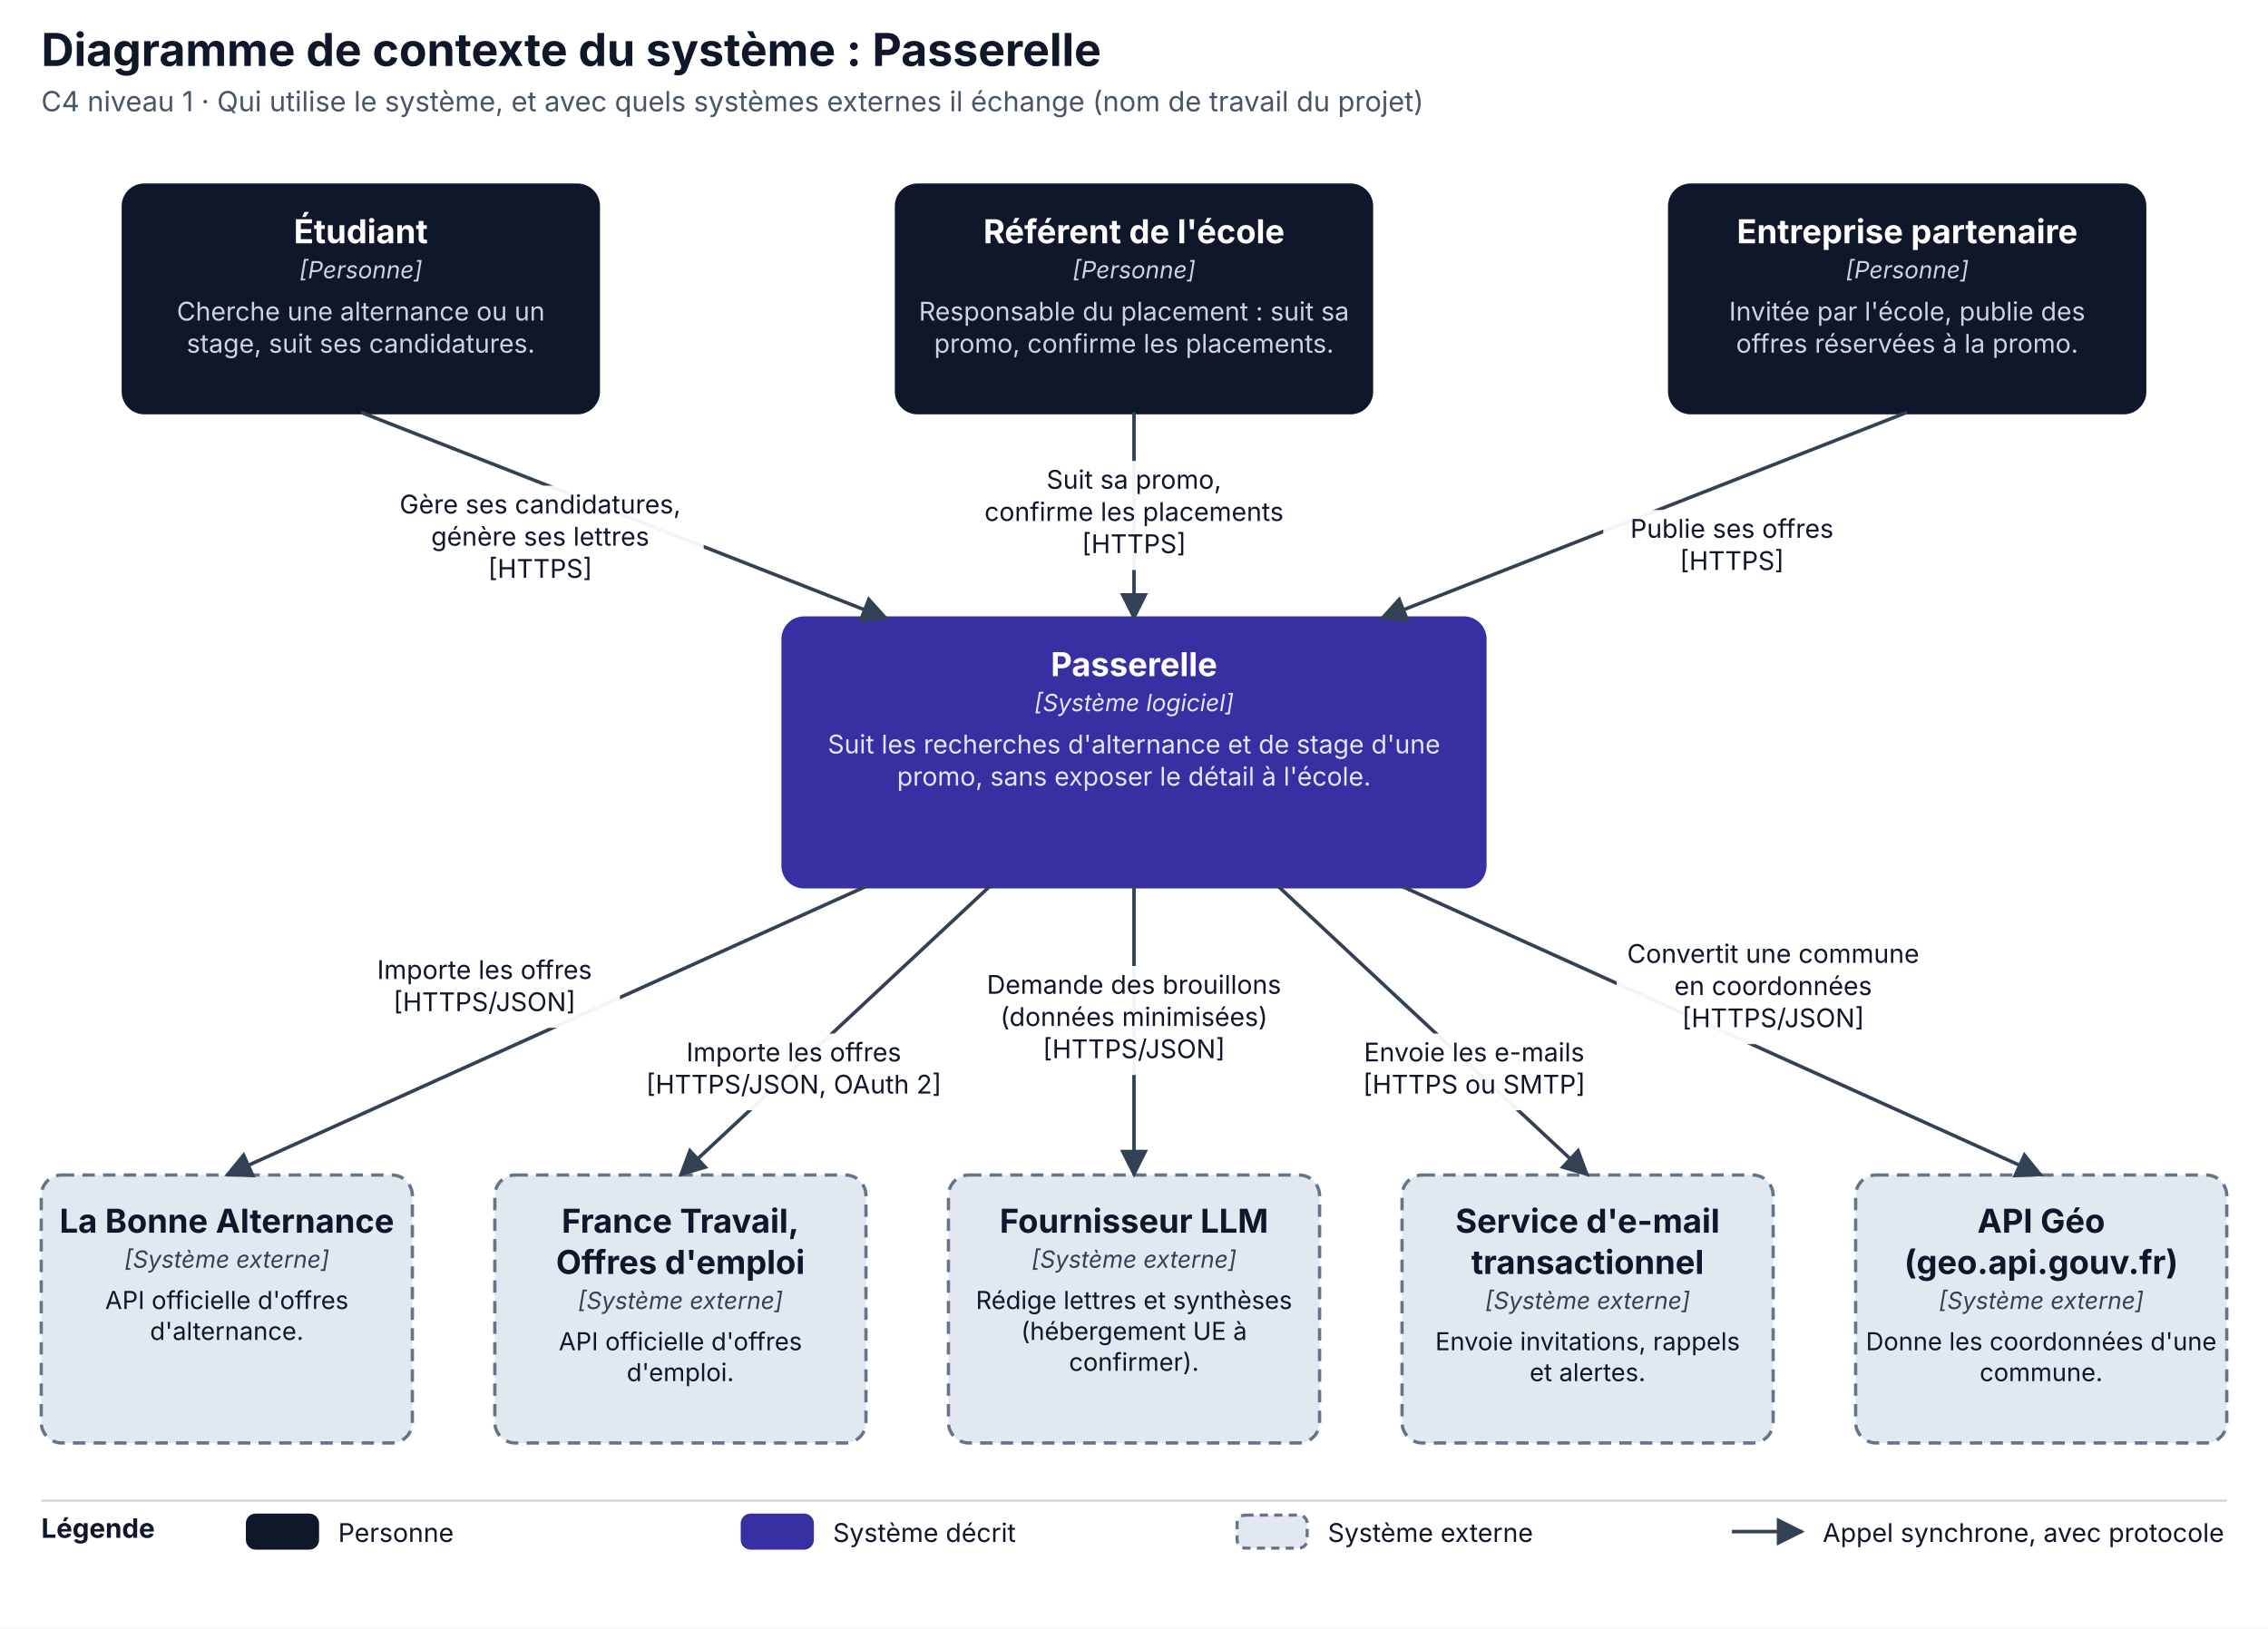
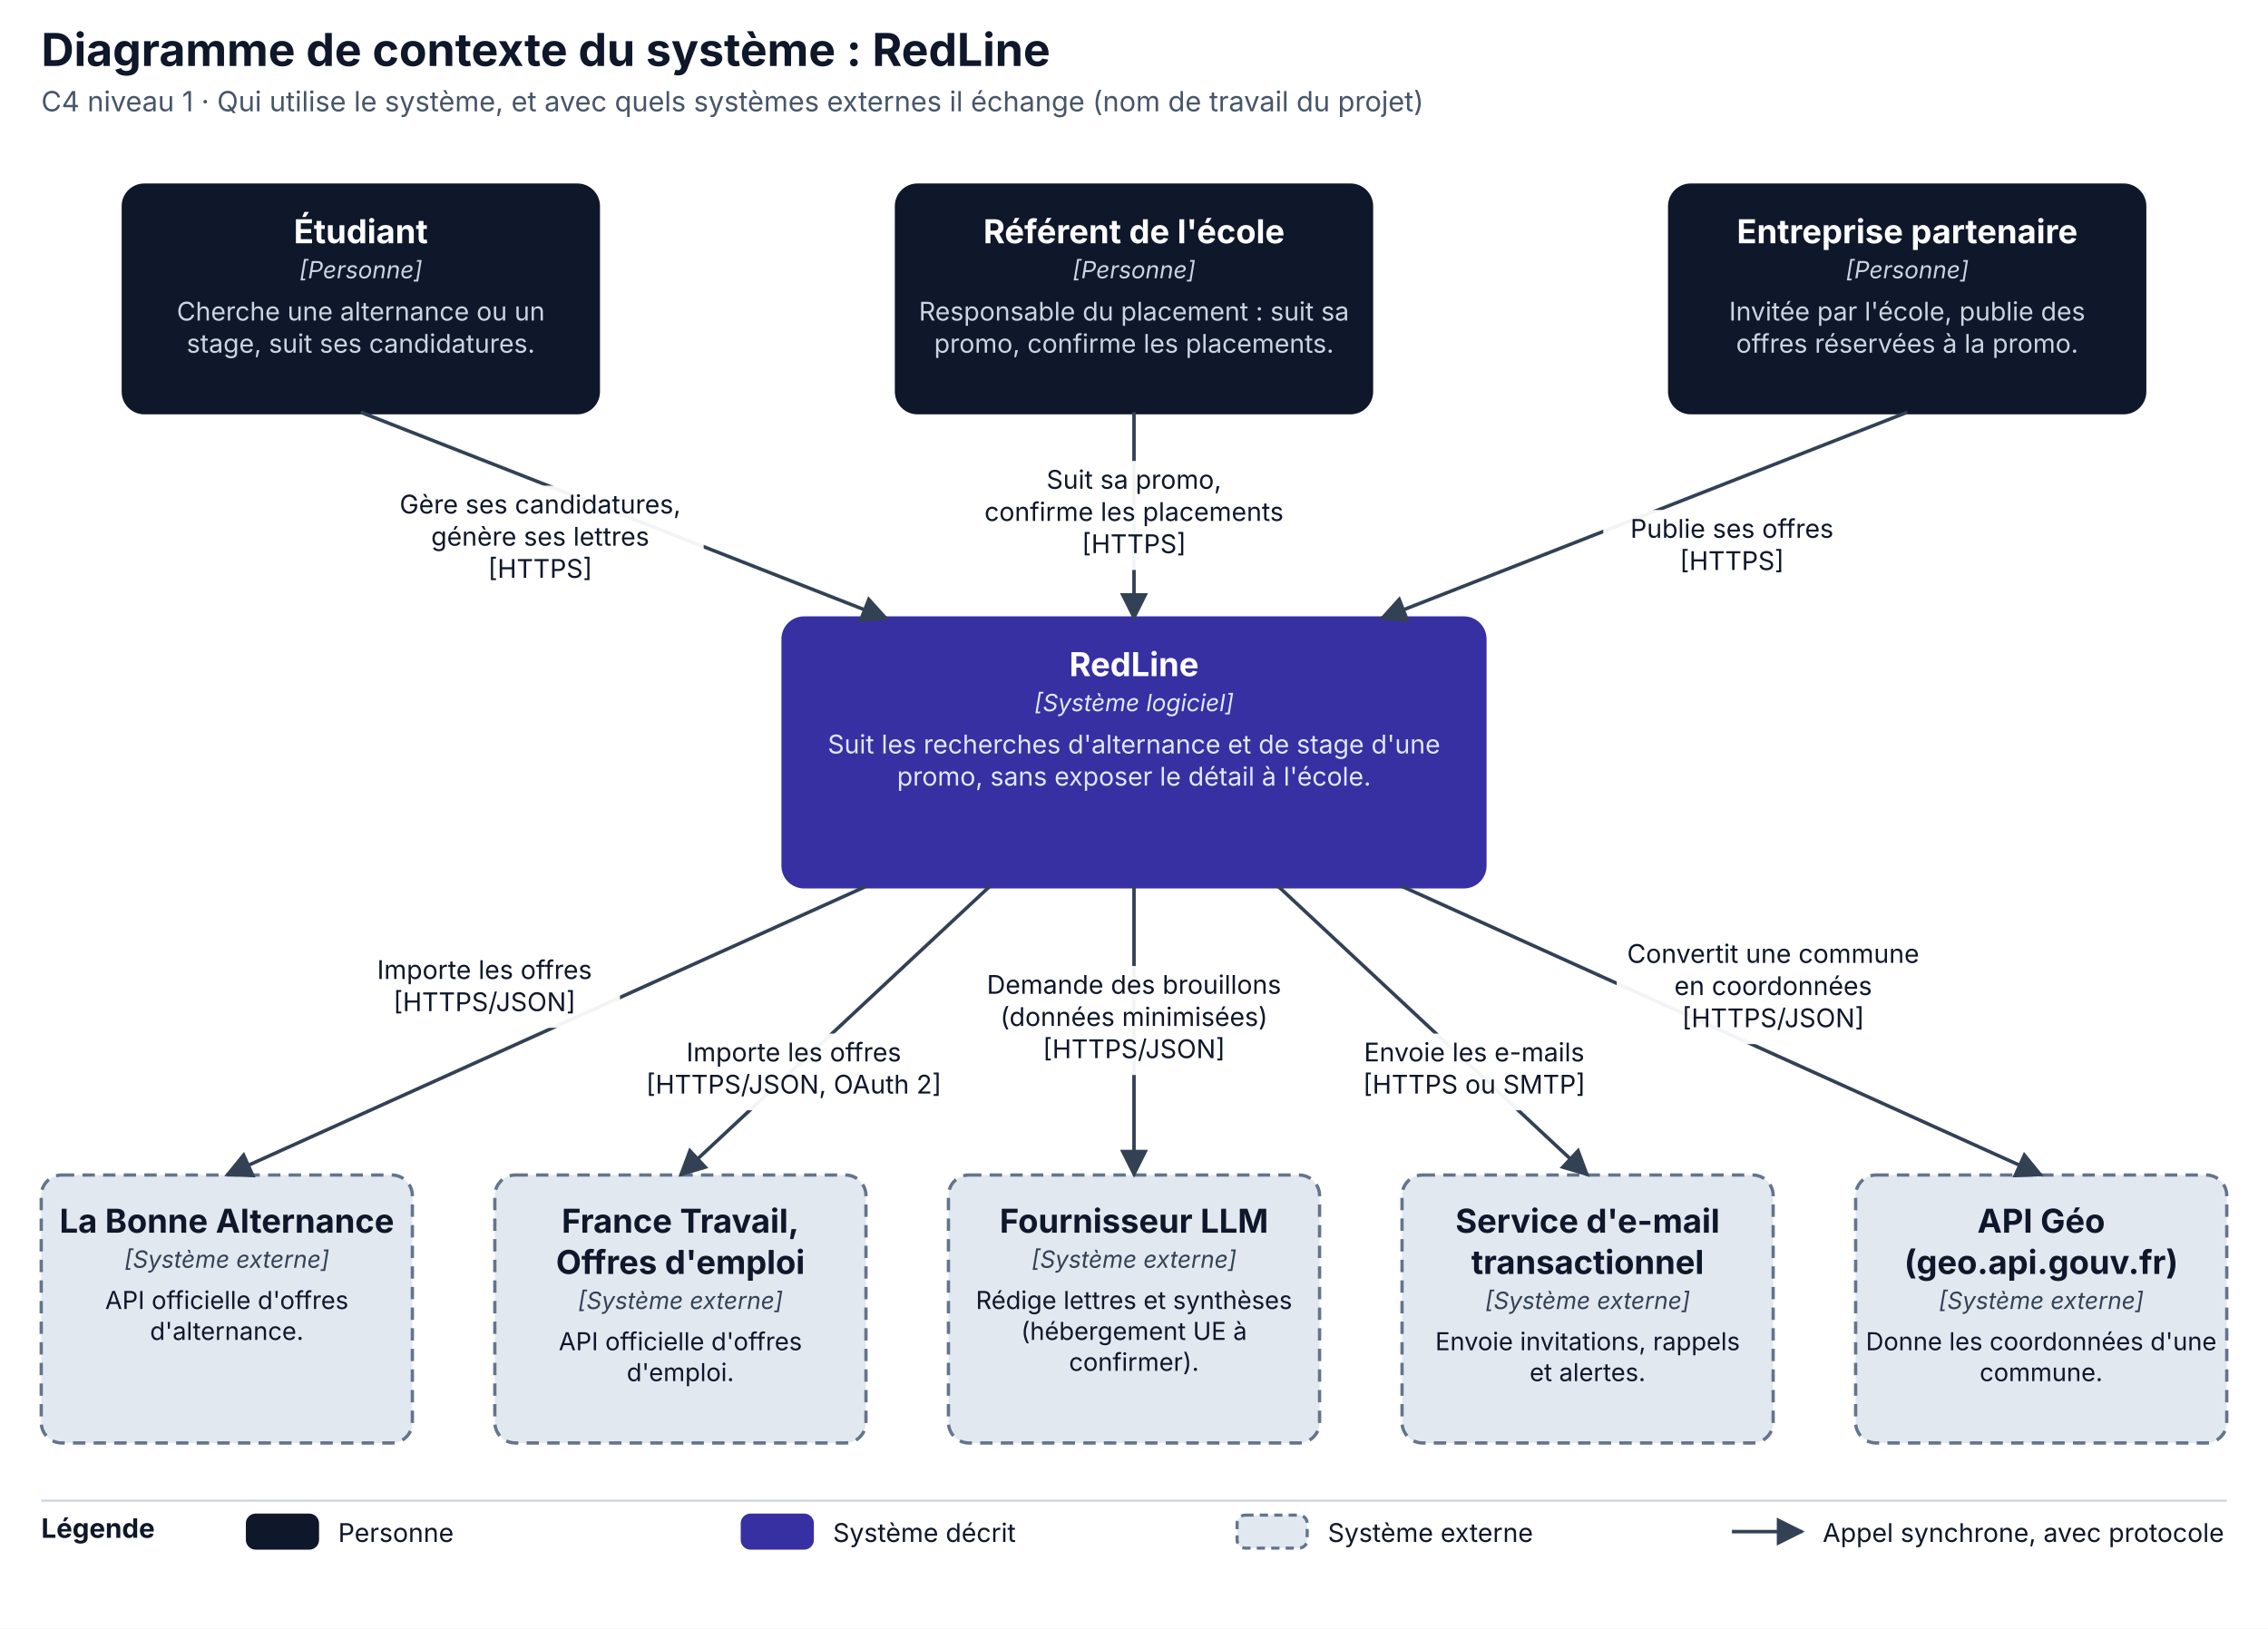
- <svg xmlns="http://www.w3.org/2000/svg" viewBox="0 0 1100 790" font-family="Inter, DejaVu Sans, Arial, sans-serif" role="img" aria-label="Diagramme de contexte du système : Passerelle">
+ <svg xmlns="http://www.w3.org/2000/svg" viewBox="0 0 1100 790" font-family="Inter, DejaVu Sans, Arial, sans-serif" role="img" aria-label="Diagramme de contexte du système : RedLine">
  <defs>
    <marker id="c1-arr" viewBox="0 0 10 10" refX="9" refY="5" markerWidth="8" markerHeight="8" orient="auto-start-reverse">
      <path d="M0,0 L10,5 L0,10 z" fill="#334155" />
    </marker>
  </defs>
  <rect width="1100" height="790" fill="#FFFFFF" />
-   <text x="20" y="32.0" font-size="22" font-weight="700" fill="#0F172A" text-anchor="start" font-family="Space Grotesk, Inter, sans-serif">Diagramme de contexte du système : Passerelle</text>
+   <text x="20" y="32.0" font-size="22" font-weight="700" fill="#0F172A" text-anchor="start" font-family="Space Grotesk, Inter, sans-serif">Diagramme de contexte du système : RedLine</text>
  <text x="20" y="54.0" font-size="13.5" font-weight="400" fill="#475569" text-anchor="start">C4 niveau 1 · Qui utilise le système, et avec quels systèmes externes il échange (nom de travail du projet)</text>
  <rect x="60" y="90" width="230" height="110" rx="10" fill="#0F172A" stroke="#0F172A" stroke-width="2" opacity="1" />
  <text x="175.0" y="118.0" font-size="16" font-weight="700" fill="#FFFFFF" text-anchor="middle">Étudiant</text>
  <text x="175.0" y="135.0" font-size="11.5" font-weight="400" fill="#CBD5E1" text-anchor="middle" font-style="italic">[Personne]</text>
  <text x="175.0" y="155.5" font-size="12.5" font-weight="400" fill="#CBD5E1" text-anchor="middle">Cherche une alternance ou un</text>
  <text x="175.0" y="171.1" font-size="12.5" font-weight="400" fill="#CBD5E1" text-anchor="middle">stage, suit ses candidatures.</text>
  <rect x="435" y="90" width="230" height="110" rx="10" fill="#0F172A" stroke="#0F172A" stroke-width="2" opacity="1" />
  <text x="550.0" y="118.0" font-size="16" font-weight="700" fill="#FFFFFF" text-anchor="middle">Référent de l'école</text>
  <text x="550.0" y="135.0" font-size="11.5" font-weight="400" fill="#CBD5E1" text-anchor="middle" font-style="italic">[Personne]</text>
  <text x="550.0" y="155.5" font-size="12.5" font-weight="400" fill="#CBD5E1" text-anchor="middle">Responsable du placement : suit sa</text>
  <text x="550.0" y="171.1" font-size="12.5" font-weight="400" fill="#CBD5E1" text-anchor="middle">promo, confirme les placements.</text>
  <rect x="810" y="90" width="230" height="110" rx="10" fill="#0F172A" stroke="#0F172A" stroke-width="2" opacity="1" />
  <text x="925.0" y="118.0" font-size="16" font-weight="700" fill="#FFFFFF" text-anchor="middle">Entreprise partenaire</text>
  <text x="925.0" y="135.0" font-size="11.5" font-weight="400" fill="#CBD5E1" text-anchor="middle" font-style="italic">[Personne]</text>
  <text x="925.0" y="155.5" font-size="12.5" font-weight="400" fill="#CBD5E1" text-anchor="middle">Invitée par l'école, publie des</text>
  <text x="925.0" y="171.1" font-size="12.5" font-weight="400" fill="#CBD5E1" text-anchor="middle">offres réservées à la promo.</text>
  <rect x="380" y="300" width="340" height="130" rx="10" fill="#3730A3" stroke="#3730A3" stroke-width="2" opacity="1" />
-   <text x="550.0" y="328.0" font-size="16" font-weight="700" fill="#FFFFFF" text-anchor="middle">Passerelle</text>
+   <text x="550.0" y="328.0" font-size="16" font-weight="700" fill="#FFFFFF" text-anchor="middle">RedLine</text>
  <text x="550.0" y="345.0" font-size="11.5" font-weight="400" fill="#E0E7FF" text-anchor="middle" font-style="italic">[Système logiciel]</text>
  <text x="550.0" y="365.5" font-size="12.5" font-weight="400" fill="#E0E7FF" text-anchor="middle">Suit les recherches d'alternance et de stage d'une</text>
  <text x="550.0" y="381.1" font-size="12.5" font-weight="400" fill="#E0E7FF" text-anchor="middle">promo, sans exposer le détail à l'école.</text>
  <rect x="20" y="570" width="180" height="130" rx="10" fill="#E2E8F0" stroke="#64748B" stroke-width="1.6" stroke-dasharray="6 4" opacity="1" />
  <text x="110.0" y="598.0" font-size="16" font-weight="700" fill="#0F172A" text-anchor="middle">La Bonne Alternance</text>
  <text x="110.0" y="615.0" font-size="11.5" font-weight="400" fill="#334155" text-anchor="middle" font-style="italic">[Système externe]</text>
  <text x="110.0" y="635.0" font-size="12" font-weight="400" fill="#0F172A" text-anchor="middle">API officielle d'offres</text>
  <text x="110.0" y="650.0" font-size="12" font-weight="400" fill="#0F172A" text-anchor="middle">d'alternance.</text>
  <rect x="240" y="570" width="180" height="130" rx="10" fill="#E2E8F0" stroke="#64748B" stroke-width="1.6" stroke-dasharray="6 4" opacity="1" />
  <text x="330.0" y="598.0" font-size="16" font-weight="700" fill="#0F172A" text-anchor="middle">France Travail,</text>
  <text x="330.0" y="618.0" font-size="16" font-weight="700" fill="#0F172A" text-anchor="middle">Offres d'emploi</text>
  <text x="330.0" y="635.0" font-size="11.5" font-weight="400" fill="#334155" text-anchor="middle" font-style="italic">[Système externe]</text>
  <text x="330.0" y="655.0" font-size="12" font-weight="400" fill="#0F172A" text-anchor="middle">API officielle d'offres</text>
  <text x="330.0" y="670.0" font-size="12" font-weight="400" fill="#0F172A" text-anchor="middle">d'emploi.</text>
  <rect x="460" y="570" width="180" height="130" rx="10" fill="#E2E8F0" stroke="#64748B" stroke-width="1.6" stroke-dasharray="6 4" opacity="1" />
  <text x="550.0" y="598.0" font-size="16" font-weight="700" fill="#0F172A" text-anchor="middle">Fournisseur LLM</text>
  <text x="550.0" y="615.0" font-size="11.5" font-weight="400" fill="#334155" text-anchor="middle" font-style="italic">[Système externe]</text>
  <text x="550.0" y="635.0" font-size="12" font-weight="400" fill="#0F172A" text-anchor="middle">Rédige lettres et synthèses</text>
  <text x="550.0" y="650.0" font-size="12" font-weight="400" fill="#0F172A" text-anchor="middle">(hébergement UE à</text>
  <text x="550.0" y="665.0" font-size="12" font-weight="400" fill="#0F172A" text-anchor="middle">confirmer).</text>
  <rect x="680" y="570" width="180" height="130" rx="10" fill="#E2E8F0" stroke="#64748B" stroke-width="1.6" stroke-dasharray="6 4" opacity="1" />
  <text x="770.0" y="598.0" font-size="16" font-weight="700" fill="#0F172A" text-anchor="middle">Service d'e-mail</text>
  <text x="770.0" y="618.0" font-size="16" font-weight="700" fill="#0F172A" text-anchor="middle">transactionnel</text>
  <text x="770.0" y="635.0" font-size="11.5" font-weight="400" fill="#334155" text-anchor="middle" font-style="italic">[Système externe]</text>
  <text x="770.0" y="655.0" font-size="12" font-weight="400" fill="#0F172A" text-anchor="middle">Envoie invitations, rappels</text>
  <text x="770.0" y="670.0" font-size="12" font-weight="400" fill="#0F172A" text-anchor="middle">et alertes.</text>
  <rect x="900" y="570" width="180" height="130" rx="10" fill="#E2E8F0" stroke="#64748B" stroke-width="1.6" stroke-dasharray="6 4" opacity="1" />
  <text x="990.0" y="598.0" font-size="16" font-weight="700" fill="#0F172A" text-anchor="middle">API Géo</text>
  <text x="990.0" y="618.0" font-size="16" font-weight="700" fill="#0F172A" text-anchor="middle">(geo.api.gouv.fr)</text>
  <text x="990.0" y="635.0" font-size="11.5" font-weight="400" fill="#334155" text-anchor="middle" font-style="italic">[Système externe]</text>
  <text x="990.0" y="655.0" font-size="12" font-weight="400" fill="#0F172A" text-anchor="middle">Donne les coordonnées d'une</text>
  <text x="990.0" y="670.0" font-size="12" font-weight="400" fill="#0F172A" text-anchor="middle">commune.</text>
  <path d="M175,200 L430,300" fill="none" stroke="#334155" stroke-width="1.7" marker-end="url(#c1-arr)" />
  <rect x="182.8" y="235.6" width="158.5" height="52.9" rx="4" fill="#FFFFFF" fill-opacity="0.94" />
  <text x="262" y="249.1" font-size="12.5" font-weight="400" fill="#0F172A" text-anchor="middle">Gère ses candidatures,</text>
  <text x="262" y="264.7" font-size="12.5" font-weight="400" fill="#0F172A" text-anchor="middle">génère ses lettres</text>
  <text x="262" y="280.3" font-size="12.5" font-weight="400" fill="#0F172A" text-anchor="middle">[HTTPS]</text>
  <path d="M550,200 L550,300" fill="none" stroke="#334155" stroke-width="1.7" marker-end="url(#c1-arr)" />
  <rect x="467.4" y="223.6" width="165.2" height="52.9" rx="4" fill="#FFFFFF" fill-opacity="0.94" />
  <text x="550" y="237.1" font-size="12.5" font-weight="400" fill="#0F172A" text-anchor="middle">Suit sa promo,</text>
  <text x="550" y="252.7" font-size="12.5" font-weight="400" fill="#0F172A" text-anchor="middle">confirme les placements</text>
  <text x="550" y="268.3" font-size="12.5" font-weight="400" fill="#0F172A" text-anchor="middle">[HTTPS]</text>
  <path d="M925,200 L670,300" fill="none" stroke="#334155" stroke-width="1.7" marker-end="url(#c1-arr)" />
  <rect x="777.6" y="247.4" width="124.8" height="37.2" rx="4" fill="#FFFFFF" fill-opacity="0.94" />
  <text x="840" y="260.9" font-size="12.5" font-weight="400" fill="#0F172A" text-anchor="middle">Publie ses offres</text>
  <text x="840" y="276.5" font-size="12.5" font-weight="400" fill="#0F172A" text-anchor="middle">[HTTPS]</text>
  <path d="M420,430 L110,570" fill="none" stroke="#334155" stroke-width="1.7" marker-end="url(#c1-arr)" />
  <rect x="169.2" y="461.4" width="131.5" height="37.2" rx="4" fill="#FFFFFF" fill-opacity="0.94" />
  <text x="235" y="474.9" font-size="12.5" font-weight="400" fill="#0F172A" text-anchor="middle">Importe les offres</text>
  <text x="235" y="490.5" font-size="12.5" font-weight="400" fill="#0F172A" text-anchor="middle">[HTTPS/JSON]</text>
  <path d="M480,430 L330,570" fill="none" stroke="#334155" stroke-width="1.7" marker-end="url(#c1-arr)" />
  <rect x="309.1" y="501.4" width="151.8" height="37.2" rx="4" fill="#FFFFFF" fill-opacity="0.94" />
  <text x="385" y="514.9" font-size="12.5" font-weight="400" fill="#0F172A" text-anchor="middle">Importe les offres</text>
  <text x="385" y="530.5" font-size="12.5" font-weight="400" fill="#0F172A" text-anchor="middle">[HTTPS/JSON, OAuth 2]</text>
  <path d="M550,430 L550,570" fill="none" stroke="#334155" stroke-width="1.7" marker-end="url(#c1-arr)" />
  <rect x="470.8" y="468.6" width="158.5" height="52.9" rx="4" fill="#FFFFFF" fill-opacity="0.94" />
  <text x="550" y="482.1" font-size="12.5" font-weight="400" fill="#0F172A" text-anchor="middle">Demande des brouillons</text>
  <text x="550" y="497.7" font-size="12.5" font-weight="400" fill="#0F172A" text-anchor="middle">(données minimisées)</text>
  <text x="550" y="513.3" font-size="12.5" font-weight="400" fill="#0F172A" text-anchor="middle">[HTTPS/JSON]</text>
  <path d="M620,430 L770,570" fill="none" stroke="#334155" stroke-width="1.7" marker-end="url(#c1-arr)" />
  <rect x="649.2" y="501.4" width="131.5" height="37.2" rx="4" fill="#FFFFFF" fill-opacity="0.94" />
  <text x="715" y="514.9" font-size="12.5" font-weight="400" fill="#0F172A" text-anchor="middle">Envoie les e-mails</text>
  <text x="715" y="530.5" font-size="12.5" font-weight="400" fill="#0F172A" text-anchor="middle">[HTTPS ou SMTP]</text>
  <path d="M680,430 L990,570" fill="none" stroke="#334155" stroke-width="1.7" marker-end="url(#c1-arr)" />
  <rect x="784.1" y="453.6" width="151.8" height="52.9" rx="4" fill="#FFFFFF" fill-opacity="0.94" />
  <text x="860" y="467.1" font-size="12.5" font-weight="400" fill="#0F172A" text-anchor="middle">Convertit une commune</text>
  <text x="860" y="482.7" font-size="12.5" font-weight="400" fill="#0F172A" text-anchor="middle">en coordonnées</text>
  <text x="860" y="498.3" font-size="12.5" font-weight="400" fill="#0F172A" text-anchor="middle">[HTTPS/JSON]</text>
  <line x1="20" y1="728" x2="1080" y2="728" stroke="#CBD5E1" stroke-width="1" />
  <text x="20" y="746.0" font-size="13" font-weight="700" fill="#0F172A" text-anchor="start">Légende</text>
  <rect x="120.0" y="735" width="34" height="16" rx="4" fill="#0F172A" stroke="#0F172A" stroke-width="1.5" />
  <text x="164.0" y="748.0" font-size="12.5" font-weight="400" fill="#0F172A" text-anchor="start">Personne</text>
  <rect x="360.0" y="735" width="34" height="16" rx="4" fill="#3730A3" stroke="#3730A3" stroke-width="1.5" />
  <text x="404.0" y="748.0" font-size="12.5" font-weight="400" fill="#0F172A" text-anchor="start">Système décrit</text>
  <rect x="600.0" y="735" width="34" height="16" rx="4" fill="#E2E8F0" stroke="#64748B" stroke-width="1.5" stroke-dasharray="4 3" />
  <text x="644.0" y="748.0" font-size="12.5" font-weight="400" fill="#0F172A" text-anchor="start">Système externe</text>
  <line x1="840.0" y1="743" x2="874.0" y2="743" stroke="#334155" stroke-width="1.7" marker-end="url(#c1-arr)" />
  <text x="884.0" y="748.0" font-size="12.5" font-weight="400" fill="#0F172A" text-anchor="start">Appel synchrone, avec protocole</text>
</svg>
